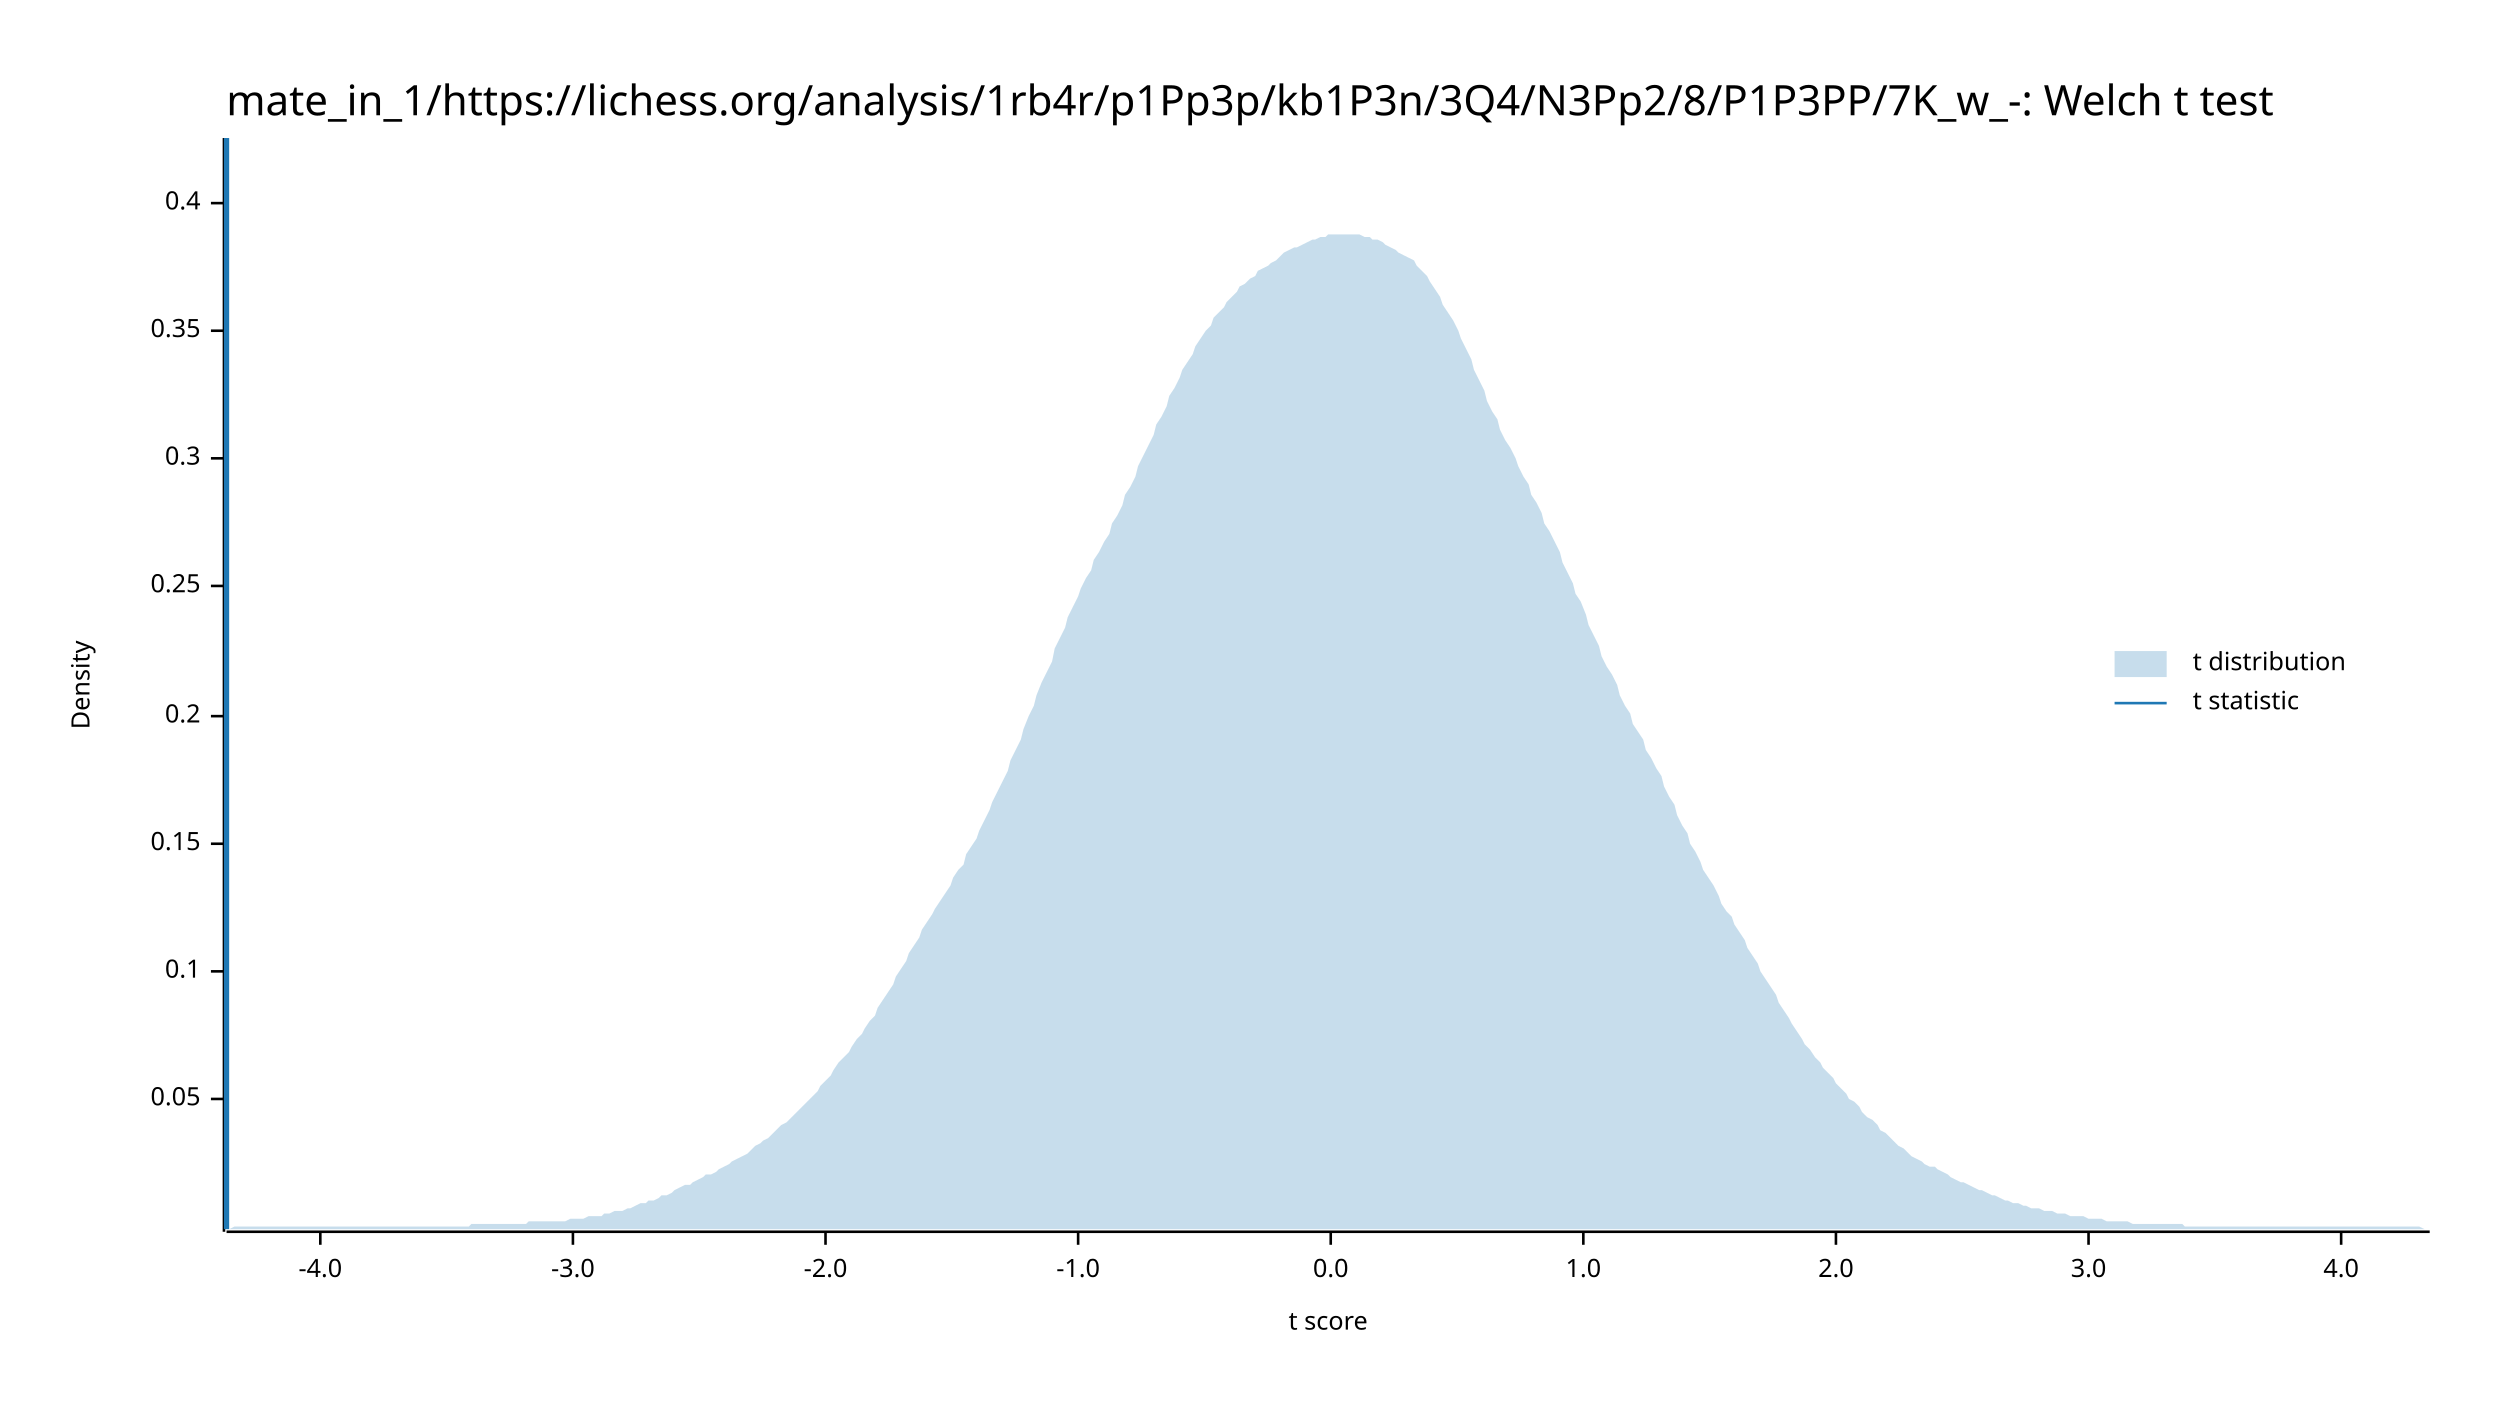
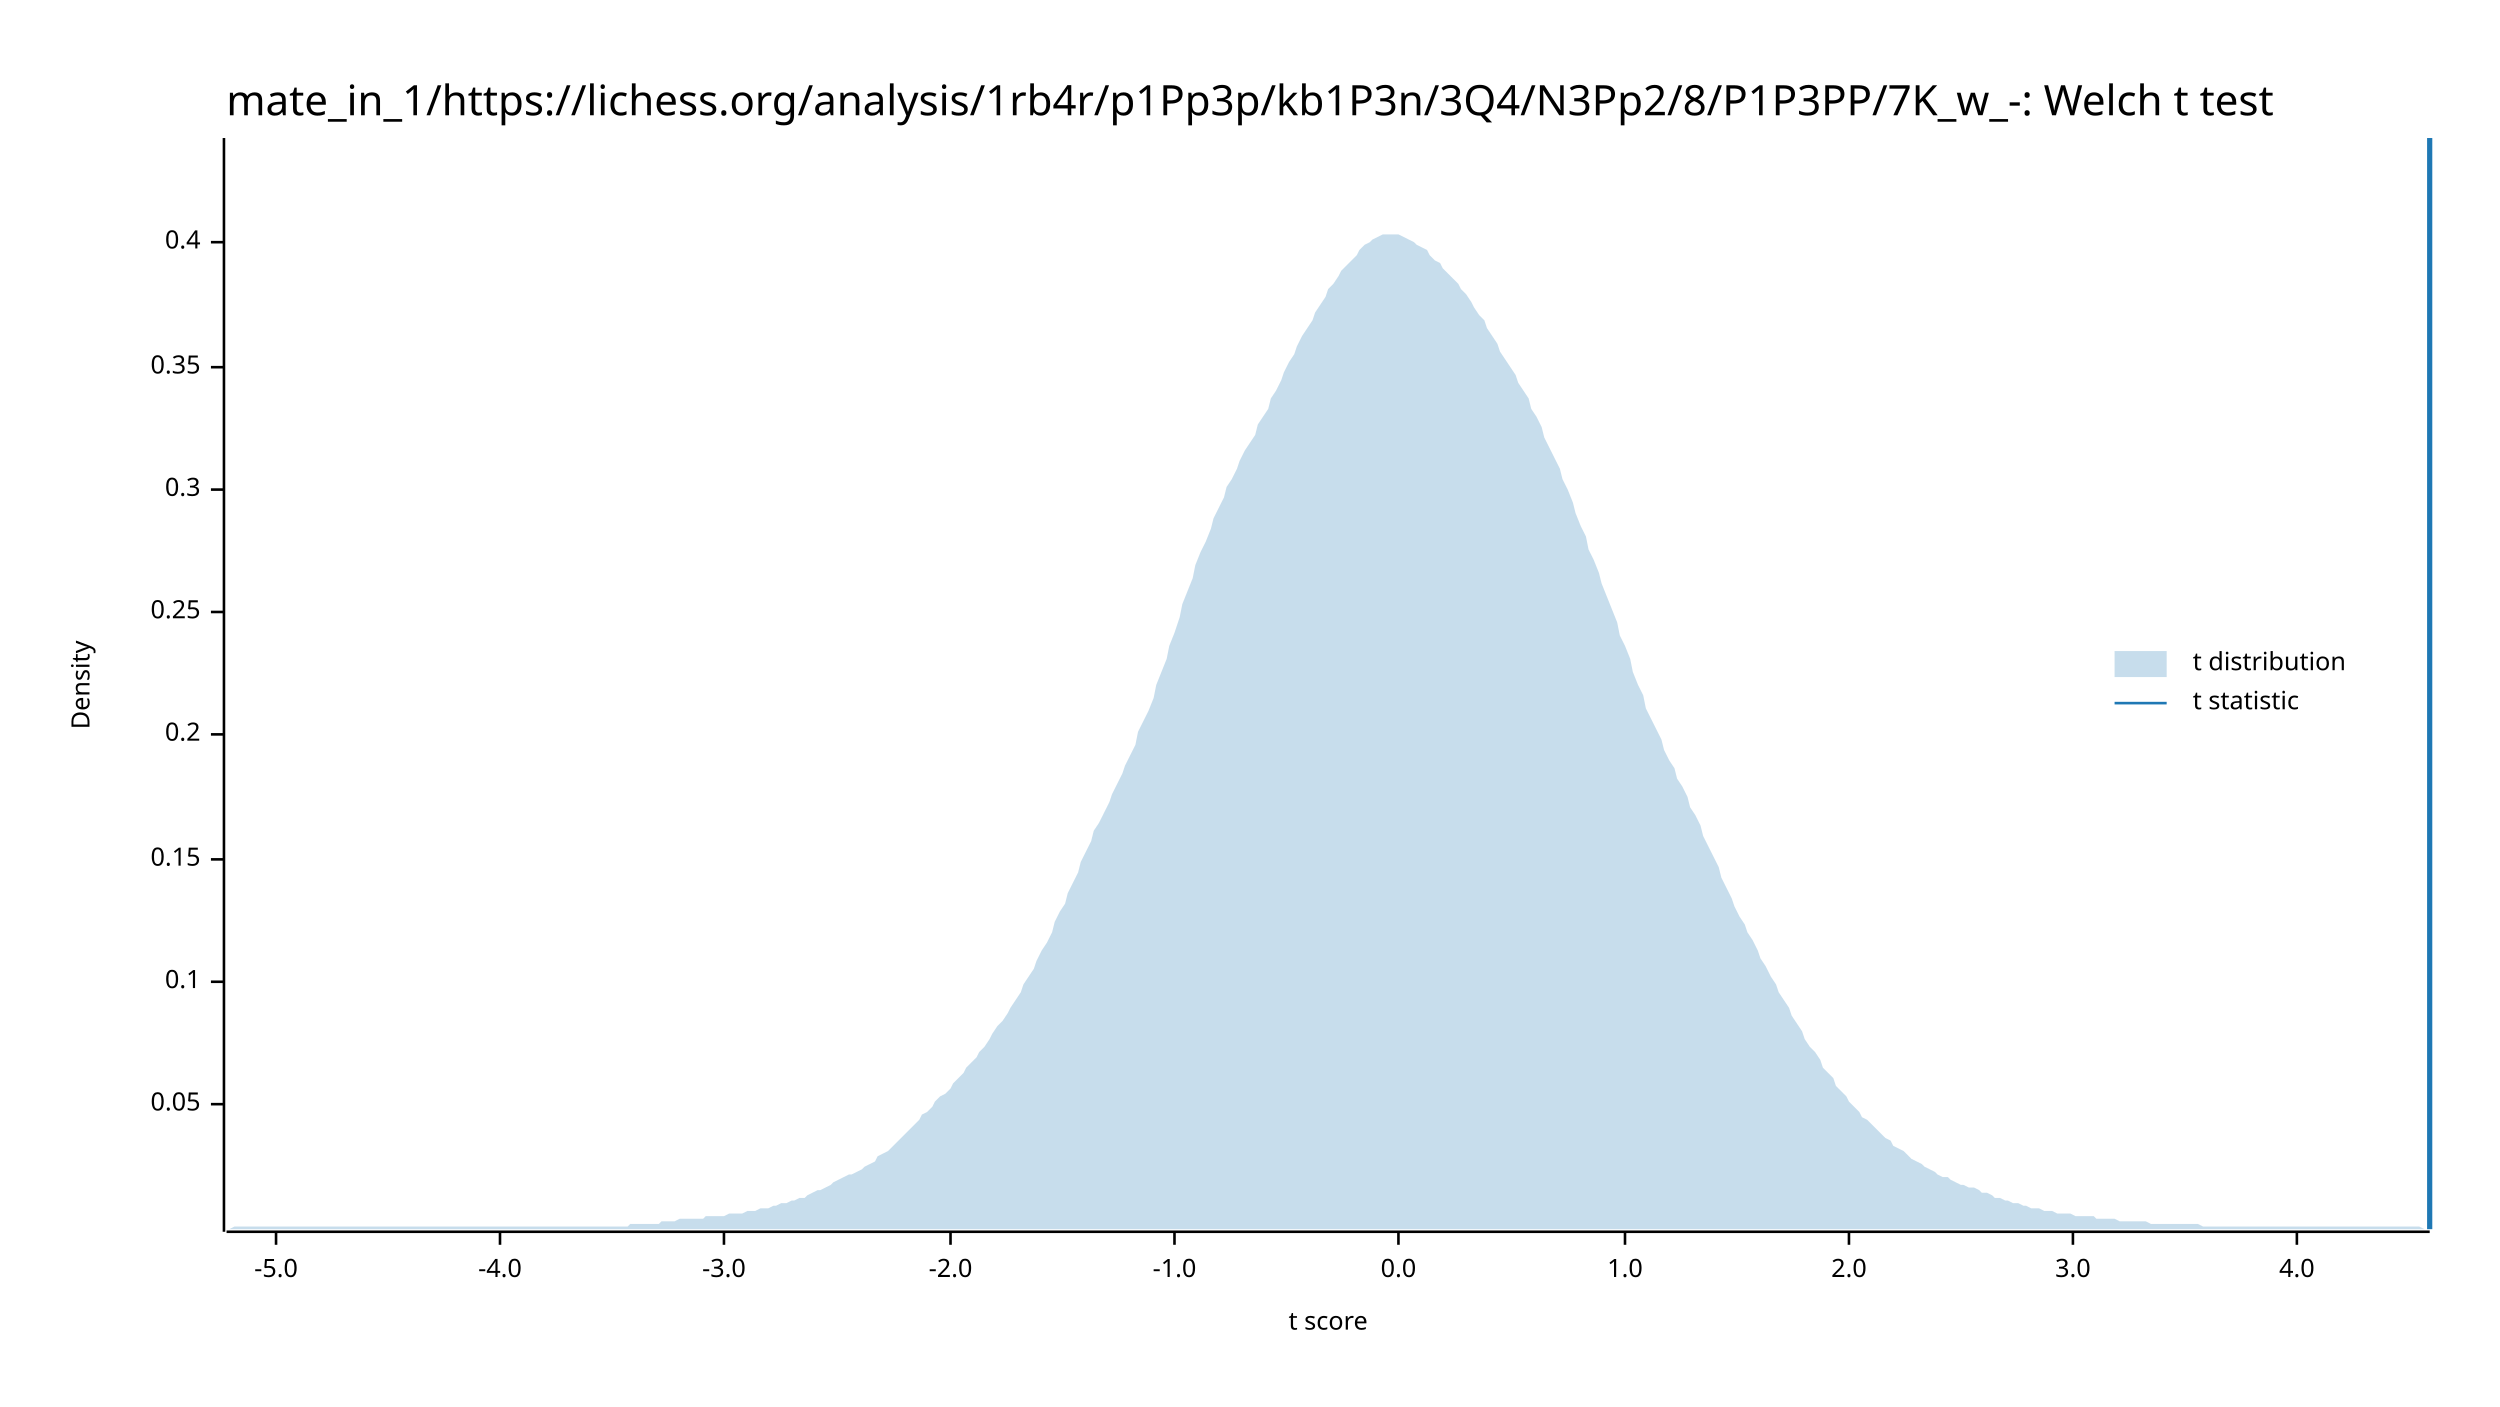
<svg xmlns="http://www.w3.org/2000/svg" width="960" height="540" viewBox="0 0 960 540">
  <text x="480" y="32" dy="0.76em" text-anchor="middle" font-family="sans-serif" font-size="16.129" opacity="1" fill="#000000">
mate_in_1/https://lichess.org/analysis/1rb4r/p1Pp3p/kb1P3n/3Q4/N3Pp2/8/P1P3PP/7K_w_-: Welch t test
</text>
  <text x="27" y="263" dy="0.76em" text-anchor="middle" font-family="sans-serif" font-size="9.677" opacity="1" fill="#000000" transform="rotate(270, 27, 263)">
Density
</text>
  <text x="510" y="513" dy="-0.5ex" text-anchor="middle" font-family="sans-serif" font-size="9.677" opacity="1" fill="#000000">
t score
</text>
  <polyline fill="none" opacity="1" stroke="#000000" stroke-width="1" points="86,53 86,473 " />
-   <text x="77" y="422" dy="0.5ex" text-anchor="end" font-family="sans-serif" font-size="9.677" opacity="1" fill="#000000">
+   <text x="77" y="424" dy="0.5ex" text-anchor="end" font-family="sans-serif" font-size="9.677" opacity="1" fill="#000000">
0.05
</text>
-   <polyline fill="none" opacity="1" stroke="#000000" stroke-width="1" points="81,422 86,422 " />
-   <text x="77" y="373" dy="0.5ex" text-anchor="end" font-family="sans-serif" font-size="9.677" opacity="1" fill="#000000">
+   <polyline fill="none" opacity="1" stroke="#000000" stroke-width="1" points="81,424 86,424 " />
+   <text x="77" y="377" dy="0.5ex" text-anchor="end" font-family="sans-serif" font-size="9.677" opacity="1" fill="#000000">
0.1
</text>
-   <polyline fill="none" opacity="1" stroke="#000000" stroke-width="1" points="81,373 86,373 " />
-   <text x="77" y="324" dy="0.5ex" text-anchor="end" font-family="sans-serif" font-size="9.677" opacity="1" fill="#000000">
+   <polyline fill="none" opacity="1" stroke="#000000" stroke-width="1" points="81,377 86,377 " />
+   <text x="77" y="330" dy="0.5ex" text-anchor="end" font-family="sans-serif" font-size="9.677" opacity="1" fill="#000000">
0.15
</text>
-   <polyline fill="none" opacity="1" stroke="#000000" stroke-width="1" points="81,324 86,324 " />
-   <text x="77" y="275" dy="0.5ex" text-anchor="end" font-family="sans-serif" font-size="9.677" opacity="1" fill="#000000">
+   <polyline fill="none" opacity="1" stroke="#000000" stroke-width="1" points="81,330 86,330 " />
+   <text x="77" y="282" dy="0.5ex" text-anchor="end" font-family="sans-serif" font-size="9.677" opacity="1" fill="#000000">
0.2
</text>
-   <polyline fill="none" opacity="1" stroke="#000000" stroke-width="1" points="81,275 86,275 " />
-   <text x="77" y="225" dy="0.5ex" text-anchor="end" font-family="sans-serif" font-size="9.677" opacity="1" fill="#000000">
+   <polyline fill="none" opacity="1" stroke="#000000" stroke-width="1" points="81,282 86,282 " />
+   <text x="77" y="235" dy="0.5ex" text-anchor="end" font-family="sans-serif" font-size="9.677" opacity="1" fill="#000000">
0.25
</text>
-   <polyline fill="none" opacity="1" stroke="#000000" stroke-width="1" points="81,225 86,225 " />
-   <text x="77" y="176" dy="0.5ex" text-anchor="end" font-family="sans-serif" font-size="9.677" opacity="1" fill="#000000">
+   <polyline fill="none" opacity="1" stroke="#000000" stroke-width="1" points="81,235 86,235 " />
+   <text x="77" y="188" dy="0.5ex" text-anchor="end" font-family="sans-serif" font-size="9.677" opacity="1" fill="#000000">
0.3
</text>
-   <polyline fill="none" opacity="1" stroke="#000000" stroke-width="1" points="81,176 86,176 " />
-   <text x="77" y="127" dy="0.5ex" text-anchor="end" font-family="sans-serif" font-size="9.677" opacity="1" fill="#000000">
+   <polyline fill="none" opacity="1" stroke="#000000" stroke-width="1" points="81,188 86,188 " />
+   <text x="77" y="141" dy="0.5ex" text-anchor="end" font-family="sans-serif" font-size="9.677" opacity="1" fill="#000000">
0.35
</text>
-   <polyline fill="none" opacity="1" stroke="#000000" stroke-width="1" points="81,127 86,127 " />
-   <text x="77" y="78" dy="0.5ex" text-anchor="end" font-family="sans-serif" font-size="9.677" opacity="1" fill="#000000">
+   <polyline fill="none" opacity="1" stroke="#000000" stroke-width="1" points="81,141 86,141 " />
+   <text x="77" y="93" dy="0.5ex" text-anchor="end" font-family="sans-serif" font-size="9.677" opacity="1" fill="#000000">
0.4
</text>
-   <polyline fill="none" opacity="1" stroke="#000000" stroke-width="1" points="81,78 86,78 " />
+   <polyline fill="none" opacity="1" stroke="#000000" stroke-width="1" points="81,93 86,93 " />
  <polyline fill="none" opacity="1" stroke="#000000" stroke-width="1" points="87,473 933,473 " />
-   <text x="123" y="483" dy="0.76em" text-anchor="middle" font-family="sans-serif" font-size="9.677" opacity="1" fill="#000000">
+   <text x="106" y="483" dy="0.76em" text-anchor="middle" font-family="sans-serif" font-size="9.677" opacity="1" fill="#000000">
+ -5.0
+ </text>
+   <polyline fill="none" opacity="1" stroke="#000000" stroke-width="1" points="106,473 106,478 " />
+   <text x="192" y="483" dy="0.76em" text-anchor="middle" font-family="sans-serif" font-size="9.677" opacity="1" fill="#000000">
-4.0
</text>
-   <polyline fill="none" opacity="1" stroke="#000000" stroke-width="1" points="123,473 123,478 " />
-   <text x="220" y="483" dy="0.76em" text-anchor="middle" font-family="sans-serif" font-size="9.677" opacity="1" fill="#000000">
+   <polyline fill="none" opacity="1" stroke="#000000" stroke-width="1" points="192,473 192,478 " />
+   <text x="278" y="483" dy="0.76em" text-anchor="middle" font-family="sans-serif" font-size="9.677" opacity="1" fill="#000000">
-3.0
</text>
-   <polyline fill="none" opacity="1" stroke="#000000" stroke-width="1" points="220,473 220,478 " />
-   <text x="317" y="483" dy="0.76em" text-anchor="middle" font-family="sans-serif" font-size="9.677" opacity="1" fill="#000000">
+   <polyline fill="none" opacity="1" stroke="#000000" stroke-width="1" points="278,473 278,478 " />
+   <text x="365" y="483" dy="0.76em" text-anchor="middle" font-family="sans-serif" font-size="9.677" opacity="1" fill="#000000">
-2.0
</text>
-   <polyline fill="none" opacity="1" stroke="#000000" stroke-width="1" points="317,473 317,478 " />
-   <text x="414" y="483" dy="0.76em" text-anchor="middle" font-family="sans-serif" font-size="9.677" opacity="1" fill="#000000">
+   <polyline fill="none" opacity="1" stroke="#000000" stroke-width="1" points="365,473 365,478 " />
+   <text x="451" y="483" dy="0.76em" text-anchor="middle" font-family="sans-serif" font-size="9.677" opacity="1" fill="#000000">
-1.0
</text>
-   <polyline fill="none" opacity="1" stroke="#000000" stroke-width="1" points="414,473 414,478 " />
-   <text x="511" y="483" dy="0.76em" text-anchor="middle" font-family="sans-serif" font-size="9.677" opacity="1" fill="#000000">
+   <polyline fill="none" opacity="1" stroke="#000000" stroke-width="1" points="451,473 451,478 " />
+   <text x="537" y="483" dy="0.76em" text-anchor="middle" font-family="sans-serif" font-size="9.677" opacity="1" fill="#000000">
0.0
</text>
-   <polyline fill="none" opacity="1" stroke="#000000" stroke-width="1" points="511,473 511,478 " />
-   <text x="608" y="483" dy="0.76em" text-anchor="middle" font-family="sans-serif" font-size="9.677" opacity="1" fill="#000000">
+   <polyline fill="none" opacity="1" stroke="#000000" stroke-width="1" points="537,473 537,478 " />
+   <text x="624" y="483" dy="0.76em" text-anchor="middle" font-family="sans-serif" font-size="9.677" opacity="1" fill="#000000">
1.0
</text>
-   <polyline fill="none" opacity="1" stroke="#000000" stroke-width="1" points="608,473 608,478 " />
-   <text x="705" y="483" dy="0.76em" text-anchor="middle" font-family="sans-serif" font-size="9.677" opacity="1" fill="#000000">
+   <polyline fill="none" opacity="1" stroke="#000000" stroke-width="1" points="624,473 624,478 " />
+   <text x="710" y="483" dy="0.76em" text-anchor="middle" font-family="sans-serif" font-size="9.677" opacity="1" fill="#000000">
2.0
</text>
-   <polyline fill="none" opacity="1" stroke="#000000" stroke-width="1" points="705,473 705,478 " />
-   <text x="802" y="483" dy="0.76em" text-anchor="middle" font-family="sans-serif" font-size="9.677" opacity="1" fill="#000000">
+   <polyline fill="none" opacity="1" stroke="#000000" stroke-width="1" points="710,473 710,478 " />
+   <text x="796" y="483" dy="0.76em" text-anchor="middle" font-family="sans-serif" font-size="9.677" opacity="1" fill="#000000">
3.0
</text>
-   <polyline fill="none" opacity="1" stroke="#000000" stroke-width="1" points="802,473 802,478 " />
-   <text x="899" y="483" dy="0.76em" text-anchor="middle" font-family="sans-serif" font-size="9.677" opacity="1" fill="#000000">
+   <polyline fill="none" opacity="1" stroke="#000000" stroke-width="1" points="796,473 796,478 " />
+   <text x="882" y="483" dy="0.76em" text-anchor="middle" font-family="sans-serif" font-size="9.677" opacity="1" fill="#000000">
4.0
</text>
-   <polyline fill="none" opacity="1" stroke="#000000" stroke-width="1" points="899,473 899,478 " />
-   <polygon opacity="0.25" fill="#1F78B4" points="87,472 88,472 90,471 92,471 93,471 95,471 97,471 98,471 100,471 102,471 103,471 105,471 107,471 109,471 110,471 112,471 114,471 115,471 117,471 119,471 120,471 122,471 124,471 125,471 127,471 129,471 131,471 132,471 134,471 136,471 137,471 139,471 141,471 142,471 144,471 146,471 148,471 149,471 151,471 153,471 154,471 156,471 158,471 159,471 161,471 163,471 164,471 166,471 168,471 170,471 171,471 173,471 175,471 176,471 178,471 180,471 181,470 183,470 185,470 187,470 188,470 190,470 192,470 193,470 195,470 197,470 198,470 200,470 202,470 203,469 205,469 207,469 209,469 210,469 212,469 214,469 215,469 217,469 219,468 220,468 222,468 224,468 226,467 227,467 229,467 231,467 232,466 234,466 236,465 237,465 239,465 241,464 242,464 244,463 246,462 248,462 249,461 251,461 253,460 254,459 256,459 258,458 259,457 261,456 263,455 265,455 266,454 268,453 270,452 271,451 273,451 275,450 276,449 278,448 280,447 281,446 283,445 285,444 287,443 288,442 290,440 292,439 293,438 295,437 297,435 298,434 300,432 302,431 304,429 305,428 307,426 309,424 310,423 312,421 314,419 315,417 317,415 319,413 320,411 322,408 324,406 326,404 327,402 329,399 331,397 332,395 334,392 336,390 337,387 339,384 341,381 343,378 344,375 346,372 348,369 349,366 351,363 353,360 354,357 356,354 358,351 359,349 361,346 363,343 365,340 366,337 368,334 370,332 371,328 373,325 375,322 376,319 378,315 380,311 381,308 383,304 385,300 387,296 388,292 390,288 392,284 393,280 395,275 397,271 398,267 400,262 402,258 404,254 405,249 407,245 409,241 410,237 412,233 414,229 415,226 417,222 419,219 420,215 422,212 424,208 426,205 427,201 429,198 431,194 432,190 434,187 436,183 437,179 439,175 441,171 443,167 444,163 446,160 448,156 449,152 451,149 453,145 454,142 456,139 458,136 459,133 461,130 463,127 465,125 466,122 468,120 470,118 471,116 473,114 475,112 476,110 478,109 480,107 482,106 483,104 485,103 487,102 488,101 490,100 492,98 493,97 495,96 497,95 498,95 500,94 502,93 504,92 505,92 507,91 509,91 510,90 512,90 514,90 515,90 517,90 519,90 521,90 522,90 524,91 526,91 527,92 529,92 531,93 532,94 534,95 536,96 537,97 539,98 541,99 543,100 544,102 546,104 548,106 549,108 551,111 553,114 554,117 556,120 558,123 560,127 561,130 563,134 565,138 566,142 568,146 570,150 571,154 573,158 575,161 576,165 578,169 580,172 582,176 583,179 585,183 587,186 588,190 590,193 592,197 593,201 595,204 597,208 599,212 600,216 602,220 604,224 605,228 607,231 609,236 610,240 612,244 614,248 615,252 617,256 619,259 621,263 622,267 624,271 626,274 627,278 629,281 631,284 632,288 634,291 636,295 638,298 639,302 641,306 643,309 644,313 646,317 648,320 649,324 651,327 653,331 654,334 656,337 658,340 660,344 661,347 663,350 665,352 666,355 668,358 670,361 671,364 673,367 675,370 676,373 678,376 680,379 682,382 683,385 685,388 687,391 688,393 690,396 692,399 693,401 695,403 697,406 699,408 700,410 702,412 704,414 705,416 707,418 709,420 710,422 712,423 714,425 715,427 717,429 719,430 721,432 722,434 724,435 726,437 727,438 729,440 731,441 732,442 734,444 736,445 738,446 739,447 741,448 743,448 744,449 746,450 748,451 749,452 751,453 753,454 754,454 756,455 758,456 760,457 761,457 763,458 765,459 766,459 768,460 770,461 771,461 773,462 775,462 777,463 778,463 780,464 782,464 783,464 785,465 787,465 788,465 790,466 792,466 793,466 795,467 797,467 799,467 800,467 802,468 804,468 805,468 807,468 809,469 810,469 812,469 814,469 816,469 817,469 819,470 821,470 822,470 824,470 826,470 827,470 829,470 831,470 832,470 834,470 836,470 838,470 839,471 841,471 843,471 844,471 846,471 848,471 849,471 851,471 853,471 855,471 856,471 858,471 860,471 861,471 863,471 865,471 866,471 868,471 870,471 871,471 873,471 875,471 877,471 878,471 880,471 882,471 883,471 885,471 887,471 888,471 890,471 892,471 894,471 895,471 897,471 899,471 900,471 902,471 904,471 905,471 907,471 909,471 910,471 912,471 914,471 916,471 917,471 919,471 921,471 922,471 924,471 926,471 927,471 929,471 931,472 933,472 933,472 87,472 " />
-   <polyline fill="none" opacity="1" stroke="#1F78B4" stroke-width="2" points="87,472 87,53 " />
+   <polyline fill="none" opacity="1" stroke="#000000" stroke-width="1" points="882,473 882,478 " />
+   <polygon opacity="0.25" fill="#1F78B4" points="87,472 88,472 90,471 92,471 93,471 95,471 97,471 98,471 100,471 102,471 103,471 105,471 107,471 109,471 110,471 112,471 114,471 115,471 117,471 119,471 120,471 122,471 124,471 125,471 127,471 129,471 131,471 132,471 134,471 136,471 137,471 139,471 141,471 142,471 144,471 146,471 148,471 149,471 151,471 153,471 154,471 156,471 158,471 159,471 161,471 163,471 164,471 166,471 168,471 170,471 171,471 173,471 175,471 176,471 178,471 180,471 181,471 183,471 185,471 187,471 188,471 190,471 192,471 193,471 195,471 197,471 198,471 200,471 202,471 203,471 205,471 207,471 209,471 210,471 212,471 214,471 215,471 217,471 219,471 220,471 222,471 224,471 226,471 227,471 229,471 231,471 232,471 234,471 236,471 237,471 239,471 241,471 242,470 244,470 246,470 248,470 249,470 251,470 253,470 254,469 256,469 258,469 259,469 261,468 263,468 265,468 266,468 268,468 270,468 271,467 273,467 275,467 276,467 278,467 280,466 281,466 283,466 285,466 287,465 288,465 290,465 292,464 293,464 295,464 297,463 298,463 300,462 302,462 304,461 305,461 307,460 309,460 310,459 312,458 314,457 315,457 317,456 319,455 320,454 322,453 324,452 326,451 327,451 329,450 331,449 332,448 334,447 336,446 337,444 339,443 341,442 343,440 344,439 346,437 348,435 349,434 351,432 353,430 354,428 356,427 358,425 359,423 361,421 363,420 365,418 366,416 368,414 370,412 371,410 373,408 375,406 376,404 378,402 380,399 381,397 383,394 385,392 387,389 388,387 390,384 392,381 393,378 395,375 397,372 398,369 400,365 402,362 404,358 405,354 407,350 409,347 410,343 412,339 414,335 415,331 417,327 419,323 420,319 422,316 424,312 426,308 427,305 429,301 431,297 432,294 434,290 436,286 437,281 439,277 441,273 443,268 444,263 446,258 448,253 449,248 451,243 453,237 454,232 456,227 458,222 459,217 461,212 463,208 465,203 466,199 468,195 470,191 471,187 473,184 475,180 476,177 478,173 480,170 482,167 483,163 485,160 487,157 488,153 490,150 492,146 493,143 495,139 497,136 498,133 500,129 502,126 504,123 505,120 507,117 509,114 510,111 512,109 514,106 515,104 517,102 519,100 521,98 522,96 524,94 526,93 527,92 529,91 531,90 532,90 534,90 536,90 537,90 539,91 541,92 543,93 544,94 546,95 548,96 549,98 551,100 553,101 554,103 556,105 558,107 560,109 561,111 563,113 565,116 566,118 568,121 570,123 571,126 573,129 575,132 576,135 578,138 580,141 582,144 583,147 585,150 587,153 588,157 590,160 592,164 593,168 595,172 597,176 599,180 600,184 602,188 604,193 605,197 607,202 609,206 610,211 612,215 614,220 615,224 617,229 619,234 621,239 622,244 624,248 626,253 627,258 629,263 631,267 632,272 634,276 636,280 638,284 639,288 641,292 643,295 644,299 646,302 648,306 649,310 651,313 653,317 654,321 656,325 658,329 660,333 661,337 663,341 665,345 666,348 668,352 670,355 671,358 673,361 675,365 676,368 678,371 680,375 682,378 683,381 685,384 687,387 688,390 690,393 692,396 693,399 695,402 697,404 699,407 700,410 702,412 704,414 705,417 707,419 709,421 710,423 712,425 714,427 715,429 717,430 719,432 721,434 722,435 724,437 726,438 727,440 729,441 731,442 732,443 734,445 736,446 738,447 739,448 741,449 743,450 744,451 746,452 748,452 749,453 751,454 753,455 754,455 756,456 758,456 760,457 761,458 763,458 765,459 766,460 768,460 770,461 771,461 773,462 775,462 777,463 778,463 780,464 782,464 783,464 785,465 787,465 788,465 790,466 792,466 793,466 795,466 797,467 799,467 800,467 802,467 804,467 805,468 807,468 809,468 810,468 812,468 814,469 816,469 817,469 819,469 821,469 822,469 824,469 826,470 827,470 829,470 831,470 832,470 834,470 836,470 838,470 839,470 841,470 843,470 844,470 846,471 848,471 849,471 851,471 853,471 855,471 856,471 858,471 860,471 861,471 863,471 865,471 866,471 868,471 870,471 871,471 873,471 875,471 877,471 878,471 880,471 882,471 883,471 885,471 887,471 888,471 890,471 892,471 894,471 895,471 897,471 899,471 900,471 902,471 904,471 905,471 907,471 909,471 910,471 912,471 914,471 916,471 917,471 919,471 921,471 922,471 924,471 926,471 927,471 929,471 931,472 933,472 933,472 87,472 " />
+   <polyline fill="none" opacity="1" stroke="#1F78B4" stroke-width="2" points="933,472 933,53 " />
  <text x="842" y="250" dy="0.76em" text-anchor="start" font-family="sans-serif" font-size="9.677" opacity="1" fill="#000000">
t distribution
</text>
  <text x="842" y="265" dy="0.76em" text-anchor="start" font-family="sans-serif" font-size="9.677" opacity="1" fill="#000000">
t statistic
</text>
  <rect x="812" y="250" width="20" height="10" opacity="0.25" fill="#1F78B4" stroke="none" />
  <polyline fill="none" opacity="1" stroke="#1F78B4" stroke-width="1" points="812,270 832,270 " />
</svg>
